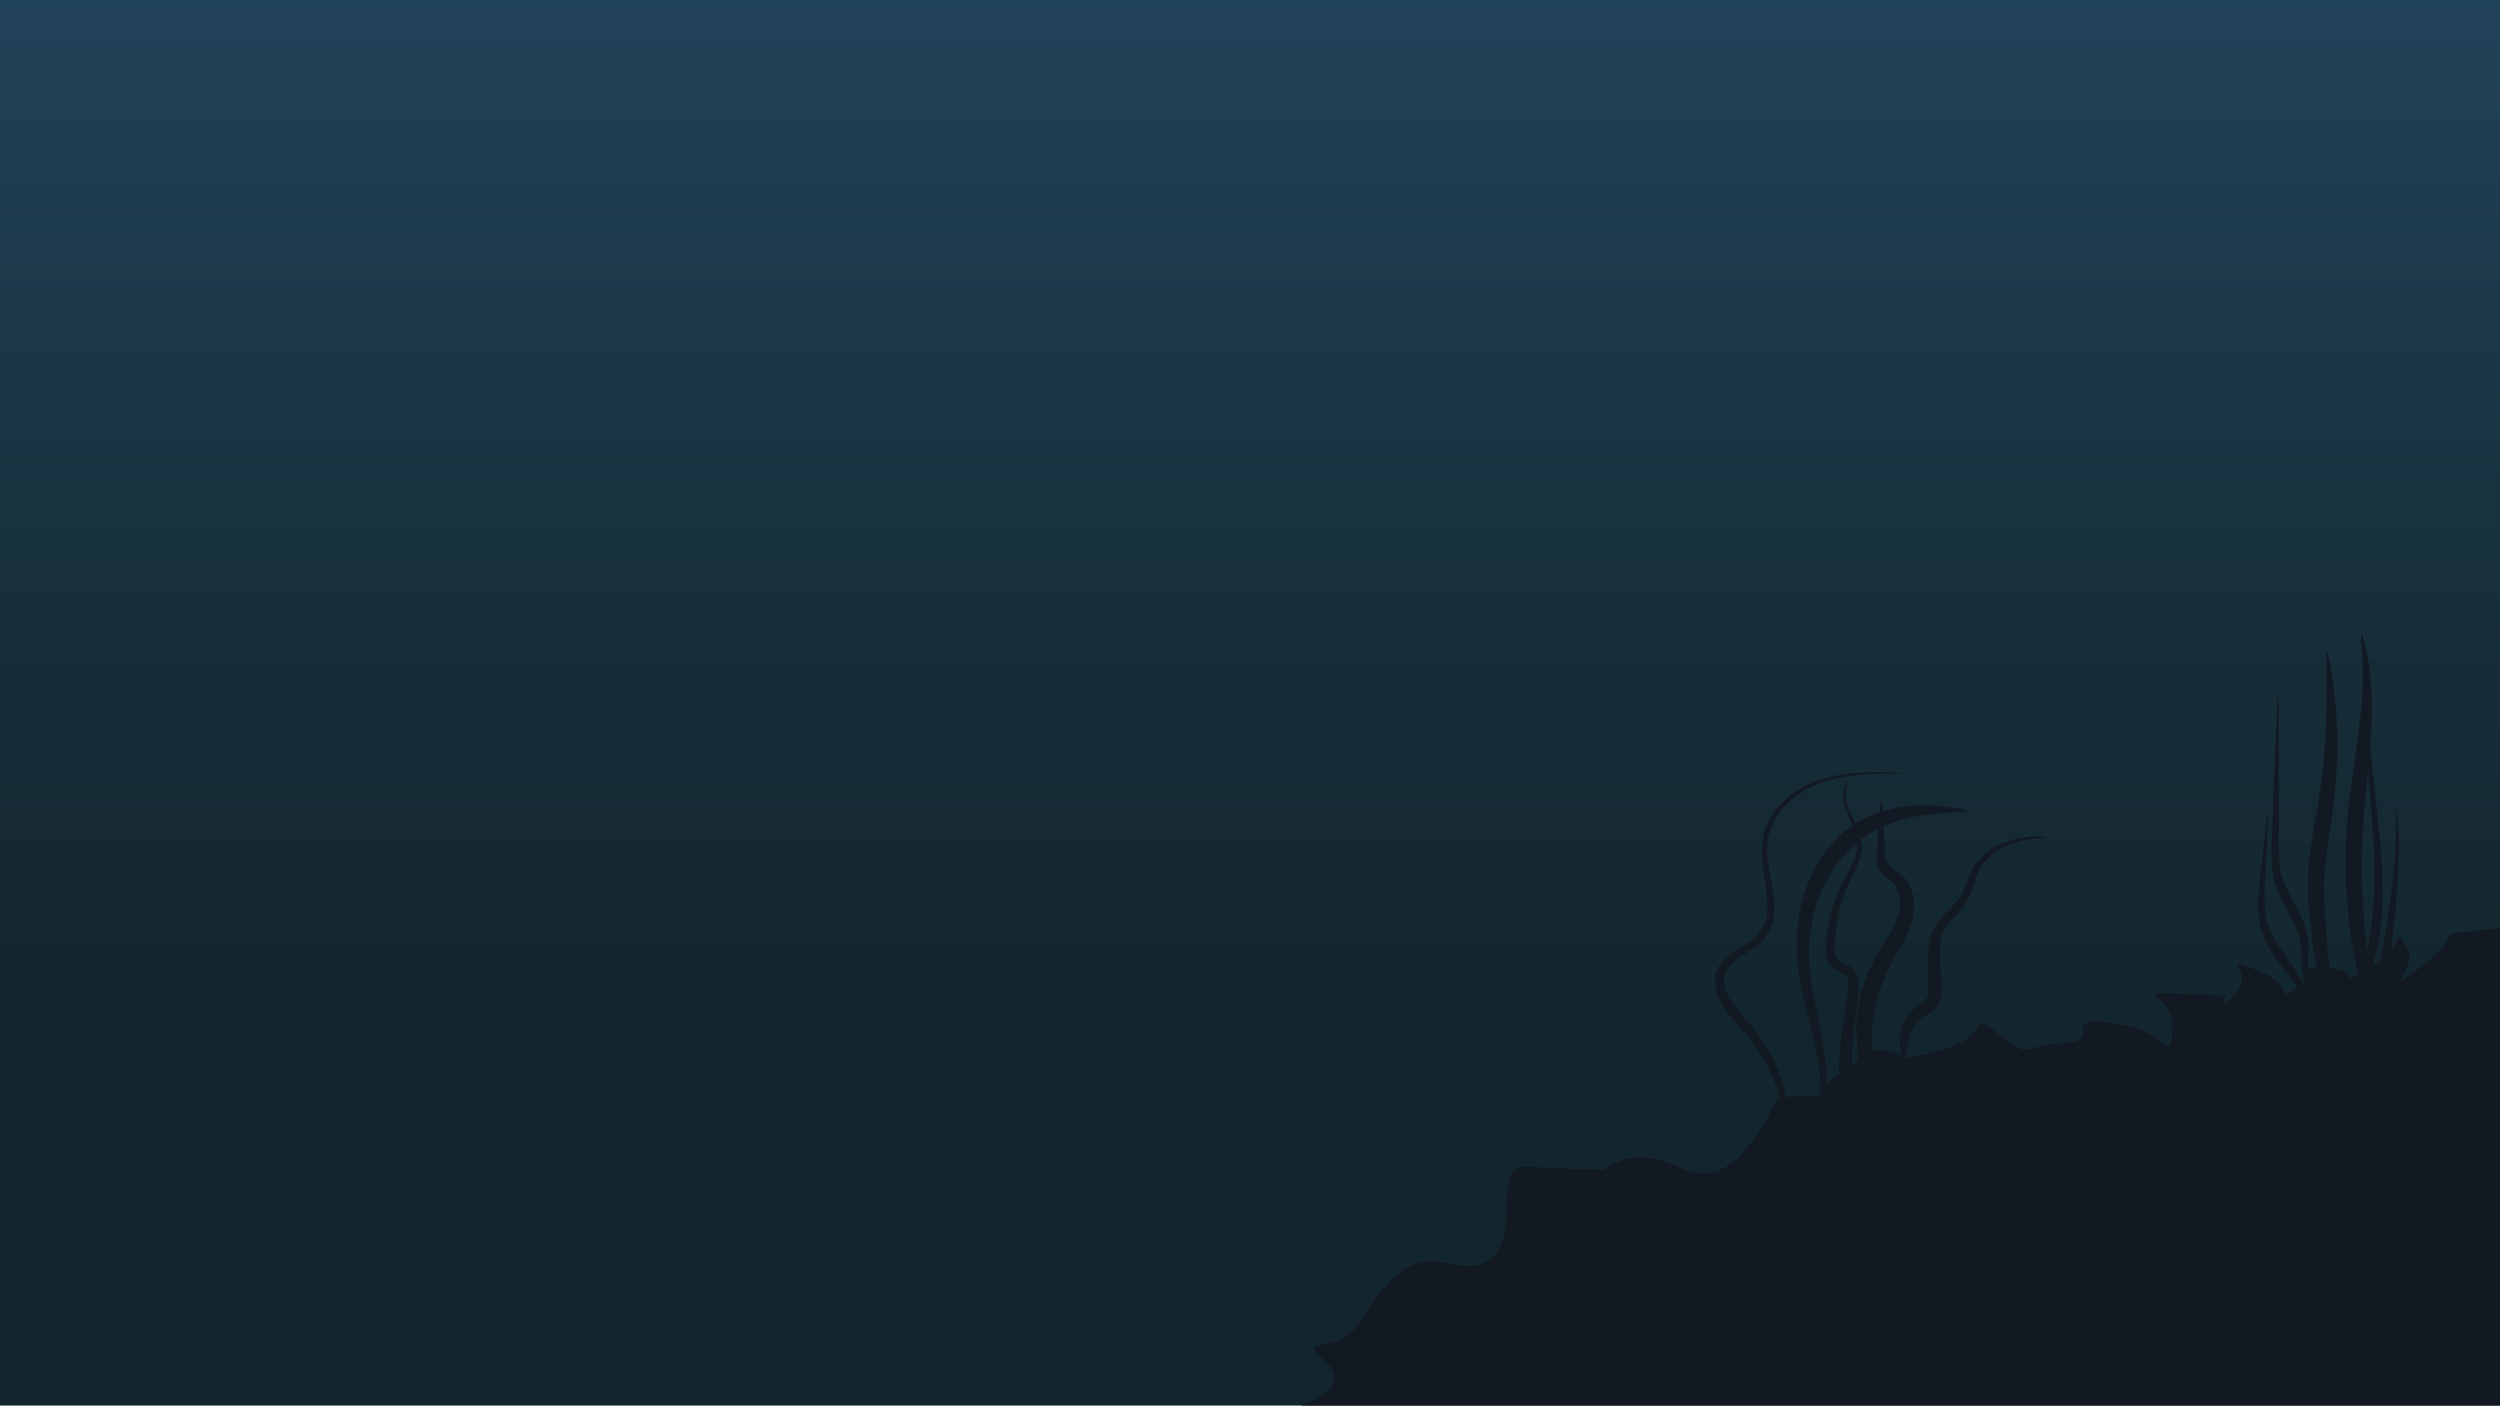
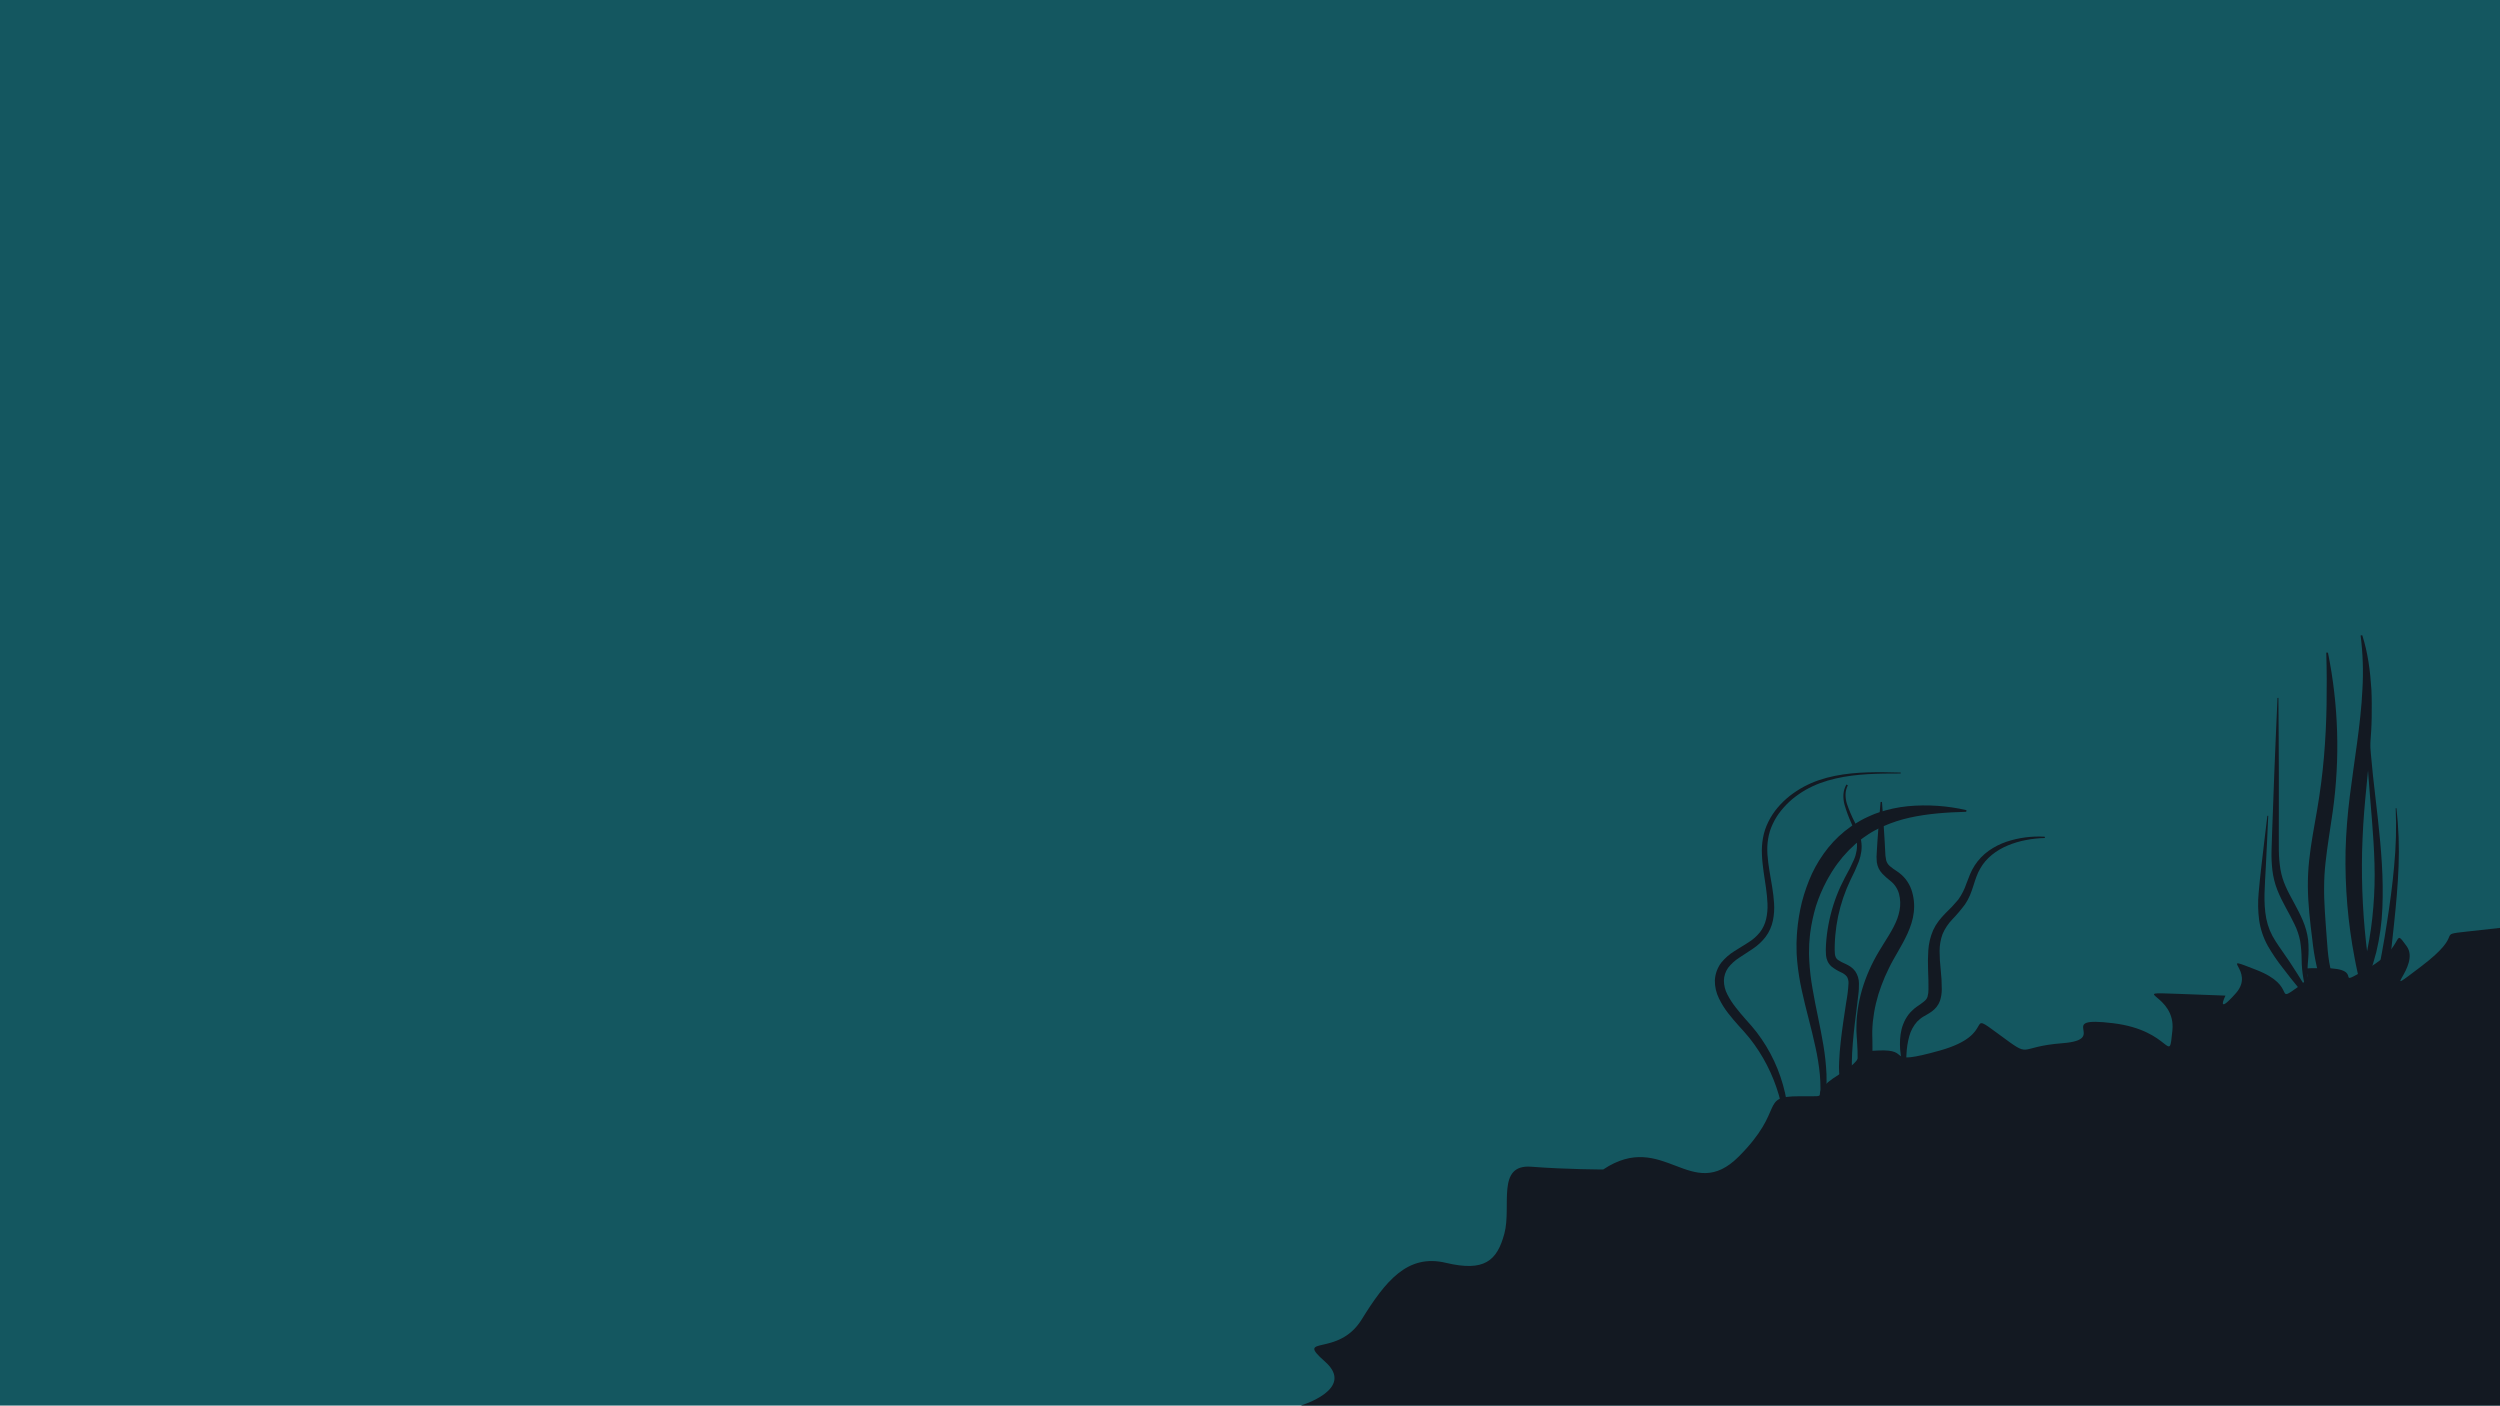
- <svg xmlns="http://www.w3.org/2000/svg" id="Layer_1" data-name="Layer 1" viewBox="0 0 1366 768">
+ <svg xmlns="http://www.w3.org/2000/svg" id="bg" viewBox="0 0 1366 768">
  <defs>
    <style>.cls-1{fill:url(#linear-gradient);}.cls-2{fill:#131922;}</style>
    <linearGradient id="linear-gradient" x1="683" y1="43.36" x2="683" y2="811.36" gradientTransform="translate(0 -43.36)" gradientUnits="userSpaceOnUse">
-       <stop offset="0" stop-color="#214359" />
-       <stop offset="0.05" stop-color="#204055" />
-       <stop offset="0.48" stop-color="#162d38" />
-       <stop offset="0.72" stop-color="#13262d" />
+       <stop offset="0" stop-color="#145760" />
+       <stop offset="1" stop-color="#145760" />
    </linearGradient>
  </defs>
  <rect id="sea" class="cls-1" width="1366" height="768" />
  <path class="cls-2" d="M1239.37,445.77c-.38,9.45-.9,18.89-1.35,28.34s-1.47,18.92.28,27.83a35.65,35.65,0,0,0,1.92,6.41,38,38,0,0,0,3.13,5.9c2.41,3.81,5.26,7.56,7.86,11.53l3.87,6c1.25,2,2.53,4,3.74,6,2.45,4.06,4.83,8.17,7,12.44l-.4.28c-3.33-3.43-6.43-7-9.45-10.68-1.53-1.81-3-3.68-4.47-5.52l-4.34-5.61a99,99,0,0,1-8.06-11.92,41,41,0,0,1-4.72-14.14,66.85,66.85,0,0,1-.27-14.54c.35-4.79.94-9.47,1.44-14.17,1.12-9.39,2.16-18.79,3.34-28.18Z" />
  <path class="cls-2" d="M1309.42,441.58a210.05,210.05,0,0,1,1.16,31.83c-.4,10.62-1.38,21.22-2.51,31.76l-1.7,15.83a99,99,0,0,1-3,15.85,57.59,57.59,0,0,1-6.53,15,32.81,32.81,0,0,1-11.69,11.26l-.29-.4a42.27,42.27,0,0,0,8.9-12.57,58.19,58.19,0,0,0,2.76-7.14c.42-1.2.73-2.45,1.1-3.68s.64-2.48.91-3.75c1.13-5,2-10.14,3-15.32s1.8-10.42,2.63-15.63c1.63-10.44,3.09-20.89,4-31.4a225.56,225.56,0,0,0,.84-31.63Z" />
  <path class="cls-2" d="M1244.93,381.32c.15,13.92.15,27.84.23,41.77V444c0,6.94-.06,14,0,20.83a71,71,0,0,0,.86,10.09,38.57,38.57,0,0,0,2.86,9.42c2.68,6.08,6.54,11.88,9.36,18.58a39.81,39.81,0,0,1,2.93,10.65,61.26,61.26,0,0,1,0,10.76,76.79,76.79,0,0,0-.3,10.24,19.37,19.37,0,0,0,2.88,9.56l-.38.32a18.55,18.55,0,0,1-4.76-9.57,63,63,0,0,1-1-10.61,69.5,69.5,0,0,0-.8-10.07,36.05,36.05,0,0,0-3.14-9.26c-2.8-6-6.7-11.91-9.36-18.71a43.85,43.85,0,0,1-2.67-10.66,74.54,74.54,0,0,1-.47-10.72c.16-7.05.48-13.94.72-20.91l.76-20.87c.59-13.91,1.12-27.82,1.77-41.73Z" />
  <path class="cls-2" d="M1294.88,375.86c-1.14,16,0,32,1.71,47.93s3.9,31.84,4.85,48a240,240,0,0,1,.3,24.3,124.88,124.88,0,0,1-3.35,24.21c-.55,2-1.08,4-1.66,5.91s-1.23,3.91-2,5.82a92.77,92.77,0,0,1-5.07,11.17l-1.48,2.69c-.49.89-1.07,1.74-1.61,2.6l-1.66,2.57c-.58.84-1.16,1.67-1.77,2.48-2.42,3.26-5,6.36-7.5,9.48l-.42-.28c1.92-3.55,4.06-7,6-10.44.49-.87,1-1.73,1.44-2.6L1284,547c.42-.9.91-1.75,1.31-2.66l1.18-2.71a109.44,109.44,0,0,0,4.06-11.07c.6-1.87,1.07-3.78,1.62-5.67s.89-3.83,1.32-5.74a195.22,195.22,0,0,0,3.29-23.42,209.86,209.86,0,0,0,.64-23.81C1297,456,1295.26,440,1294.1,424s-1.66-32.21.28-48.2Z" />
  <path class="cls-2" d="M1074.33,443.57c-10.54.27-20.95,1-30.87,3.19a76.4,76.4,0,0,0-14.25,4.65l-1.69.75-1.65.82c-1.11.53-2.17,1.15-3.23,1.76a35.57,35.57,0,0,0-3.06,2,28.89,28.89,0,0,0-2.94,2.13l-2.84,2.27-2.64,2.52c-.43.43-.91.8-1.3,1.27l-1.23,1.35-1.23,1.35-.61.68-.56.73c-.74,1-1.51,1.92-2.27,2.87s-1.38,2-2.08,3l-1,1.52-.93,1.6c-.61,1.07-1.29,2.1-1.84,3.21A84.35,84.35,0,0,0,992.26,495a94.67,94.67,0,0,0-3.16,14.75c-.2,1.25-.23,2.52-.36,3.77s-.22,2.52-.22,3.79l-.08,3.79.14,3.79a124.72,124.72,0,0,0,1.78,15.27c1.7,10.22,4.22,20.46,5.94,30.95A129.73,129.73,0,0,1,998,587.06a85.77,85.77,0,0,1-.94,16,58.91,58.91,0,0,1-4.48,15.38,45.22,45.22,0,0,1-9,13.13l-.66-.62a43.8,43.8,0,0,0,7.91-13.25,56.46,56.46,0,0,0,3.49-15,83,83,0,0,0,.06-15.44,123.33,123.33,0,0,0-2.46-15.3c-2.15-10.17-5.14-20.23-7.39-30.65A131.07,131.07,0,0,1,982,525.39l-.31-4.08-.06-4.08c-.06-1.36,0-2.72.08-4.09s.07-2.72.23-4.08a102.49,102.49,0,0,1,2.63-16.19,95.79,95.79,0,0,1,5.53-15.59A71,71,0,0,1,999,463.1a61,61,0,0,1,12.35-11.5,33.19,33.19,0,0,1,3.58-2.26c1.23-.7,2.4-1.49,3.69-2.07s2.51-1.25,3.82-1.76l1.93-.82,2-.69a72,72,0,0,1,16.12-3.49,100.79,100.79,0,0,1,32,2.16Z" />
  <path class="cls-2" d="M1028.31,438.14c.64,7.21,1,14.41,1.48,21.61l.28,5.41a23.6,23.6,0,0,0,.53,4.86,6.18,6.18,0,0,0,2,3.21,35.19,35.19,0,0,0,4,2.91A27.52,27.52,0,0,1,1039,478l1.18,1.15c.38.39.73.82,1.08,1.24a20.3,20.3,0,0,1,3.12,5.69,28,28,0,0,1,1.32,12.35,31.69,31.69,0,0,1-1.27,6,49.16,49.16,0,0,1-2.1,5.52c-1.59,3.55-3.46,6.81-5.25,9.94s-3.54,6.08-5,9.17a91.62,91.62,0,0,0-4.07,9.4,79.38,79.38,0,0,0-4.68,19.74c-.17,1.68-.27,3.36-.32,5,0,.73,0,1.58,0,2.49l.07,2.72c.08,3.67.08,7.38-.14,11.15-.12,1.89-.29,3.8-.59,5.75a27.13,27.13,0,0,1-1.6,6.11,15.38,15.38,0,0,1-.79,1.65,11.16,11.16,0,0,1-1.27,1.75l-.39.42a5.19,5.19,0,0,1-.49.43,6.09,6.09,0,0,1-1.1.76,7,7,0,0,1-1.32.57,10.13,10.13,0,0,1-1.41.3c-.45,0-.91,0-1.36,0a10.66,10.66,0,0,1-1.2-.22c-.2,0-.4-.09-.58-.15l-.49-.19c-.33-.13-.63-.25-1-.41a6.17,6.17,0,0,1-2.35-2.12,8.48,8.48,0,0,1-1-2,16.36,16.36,0,0,1-.81-3.33c-.15-1-.24-2-.29-3-.11-2-.09-3.84,0-5.71.14-3.74.47-7.39.87-11,.81-7.26,1.92-14.42,3-21.53a78.38,78.38,0,0,0,1.25-10.26,6.72,6.72,0,0,0-.81-3.66,8,8,0,0,0-3.19-2.41,25.24,25.24,0,0,1-5.15-3.09,8.86,8.86,0,0,1-2.26-2.94,10.41,10.41,0,0,1-.89-3.39,39.39,39.39,0,0,1,0-5.78c.12-1.85.28-3.69.51-5.52a90.62,90.62,0,0,1,5.39-21.38,92.31,92.31,0,0,1,4.6-10,99.47,99.47,0,0,0,4.79-9.5,19.77,19.77,0,0,0,1.57-9.93,39.28,39.28,0,0,0-3-10,74.72,74.72,0,0,1-3.77-10.24,17.74,17.74,0,0,1-.56-5.54,12.38,12.38,0,0,1,1.63-5.34l.79.43a11.38,11.38,0,0,0-1.27,5,16.64,16.64,0,0,0,.76,5.12,75.45,75.45,0,0,0,4.16,9.84,40.41,40.41,0,0,1,3.63,10.45,19.71,19.71,0,0,1,.08,5.74,27.67,27.67,0,0,1-1.37,5.5,102.18,102.18,0,0,1-4.53,10,90.48,90.48,0,0,0-4,9.79,87.38,87.38,0,0,0-4.33,20.61c-.16,1.75-.25,3.5-.3,5.25a36.75,36.75,0,0,0,.1,5,5.48,5.48,0,0,0,.53,1.8,3.68,3.68,0,0,0,1.07,1.26,22.15,22.15,0,0,0,4.21,2.24,20.93,20.93,0,0,1,2.71,1.51,10.39,10.39,0,0,1,2.61,2.53,12,12,0,0,1,2,6.61c0,1,0,2-.06,3,0,.45-.06,1-.1,1.43l-.14,1.4-.65,5.42c-.91,7.14-1.81,14.24-2.4,21.32-.29,3.54-.51,7.07-.54,10.54,0,1.73,0,3.44.16,5.08.07.82.16,1.62.29,2.36a9.21,9.21,0,0,0,.51,1.89,1.35,1.35,0,0,0,.22.42,1.06,1.06,0,0,0-.39-.3,2.26,2.26,0,0,0,.61.16c-.14,0-.3.12-.12-.09a3.59,3.59,0,0,0,.29-.45c.1-.27.24-.47.34-.8a20.78,20.78,0,0,0,.93-4.37c.19-1.61.29-3.3.33-5,.07-3.42-.09-6.91-.32-10.44l-.19-2.67c0-.89-.14-1.84-.15-2.91,0-1.91,0-3.83.11-5.74a78.67,78.67,0,0,1,4.77-22.29,92.21,92.21,0,0,1,4.58-10.37c1.74-3.35,3.72-6.58,5.62-9.61s3.78-6,5.27-8.92a40.62,40.62,0,0,0,2-4.48,28,28,0,0,0,1.22-4.5,20.37,20.37,0,0,0-.29-9,14,14,0,0,0-1.76-3.89,13.39,13.39,0,0,0-3-3.24,39.52,39.52,0,0,1-4.38-3.92,12.3,12.3,0,0,1-2-2.9,11.71,11.71,0,0,1-1-3.34,29.16,29.16,0,0,1,0-5.9l.33-5.4c.51-7.2,1-14.4,1.73-21.59Z" />
  <path class="cls-2" d="M876,639c33-22,48,19,74-7s11-33,33-33,1,1,22-12,1-12,21-13,2,9,34,0,13-23,32-9,9,7,35,5-5-14.86,27.52-10.93S1185,583,1187,563s-25-21,2-20l27,1s-5.71,11.48,5.64-1.26S1210,521,1233,530s9,19,23,9-10-10,14-10,3,12,24,0,13-23,21-12-17,30,8,11,7-17,25-19l18-2V768H710.68S741,759,724,744s7-2,20-23,25-36,46-31,28-1,32-16-4.58-38,14.71-36.5S876,639,876,639Z" />
-   <path class="cls-2" d="M1040.88,586.67a67.85,67.85,0,0,1-2.33-10.45,40,40,0,0,1-.08-11,28.05,28.05,0,0,1,.55-2.82c.12-.48.24-1,.39-1.41l.51-1.4a23.1,23.1,0,0,1,1.26-2.73c.23-.45.53-.87.8-1.3a12,12,0,0,1,.88-1.27A16.8,16.8,0,0,1,1045,552l1.15-1.05c.41-.32.82-.63,1.21-.91,1.59-1.12,3-2,4-2.89a7,7,0,0,0,1.21-1.25,4.52,4.52,0,0,0,.65-1.34,14.37,14.37,0,0,0,.5-4.07c.07-3.28-.09-6.69-.21-10.21a104.43,104.43,0,0,1,.1-10.88,33.29,33.29,0,0,1,2.68-11.18c.43-.89.88-1.77,1.38-2.62a27.38,27.38,0,0,1,1.64-2.4A45.82,45.82,0,0,1,1063,499a85.09,85.09,0,0,0,7-7.46,33.22,33.22,0,0,0,4.46-8.8c1.25-3.23,2.44-6.74,4.52-9.88a29.34,29.34,0,0,1,7.66-8,37.81,37.81,0,0,1,9.66-4.92,55.42,55.42,0,0,1,21-2.75v.7a60.81,60.81,0,0,0-10.36,1.12,49.8,49.8,0,0,0-9.88,2.95c-6.29,2.62-11.92,6.9-15.09,12.67-1.68,2.8-2.63,6-3.73,9.41-.54,1.68-1.12,3.4-1.84,5.11a28.86,28.86,0,0,1-2.71,5,87.71,87.71,0,0,1-7,8.26,26.58,26.58,0,0,0-5.27,7.95,27.36,27.36,0,0,0-1.63,9.29,93.36,93.36,0,0,0,.61,10.13,96.85,96.85,0,0,1,.59,10.81,20,20,0,0,1-1,6.29,11.69,11.69,0,0,1-1.83,3.28,13.64,13.64,0,0,1-2.52,2.43c-1.75,1.28-3.39,2.08-4.73,2.9-.33.2-.65.4-.94.6l-.84.66a14.55,14.55,0,0,0-1.6,1.44,19.47,19.47,0,0,0-4.3,8,44.12,44.12,0,0,0-1.54,9.9c-.23,3.43-.18,6.92-.18,10.46Z" />
+   <path class="cls-2" d="M1040.88,586.67a67.85,67.85,0,0,1-2.33-10.45,40,40,0,0,1-.08-11,28.05,28.05,0,0,1,.55-2.82c.12-.48.24-1,.39-1.41l.51-1.4a23.1,23.1,0,0,1,1.26-2.73c.23-.45.53-.87.8-1.3a12,12,0,0,1,.88-1.27A16.8,16.8,0,0,1,1045,552l1.15-1.05c.41-.32.82-.63,1.21-.91,1.59-1.12,3-2,4-2.89a7,7,0,0,0,1.21-1.25,4.52,4.52,0,0,0,.65-1.34,14.37,14.37,0,0,0,.5-4.07c.07-3.28-.09-6.69-.21-10.21a101.79,101.79,0,0,1,.11-10.88,33,33,0,0,1,2.67-11.18c.43-.89.88-1.77,1.38-2.62a27.38,27.38,0,0,1,1.64-2.4A45.82,45.82,0,0,1,1063,499a85.09,85.09,0,0,0,7-7.46,33.22,33.22,0,0,0,4.46-8.8c1.25-3.23,2.44-6.74,4.52-9.88a29.34,29.34,0,0,1,7.66-8,37.81,37.81,0,0,1,9.66-4.92,55.42,55.42,0,0,1,21-2.75v.7a60.81,60.81,0,0,0-10.36,1.12,49.8,49.8,0,0,0-9.88,2.95c-6.29,2.62-11.92,6.9-15.09,12.67-1.68,2.8-2.63,6-3.73,9.41-.54,1.68-1.12,3.4-1.84,5.11a28.86,28.86,0,0,1-2.71,5,87.71,87.71,0,0,1-7,8.26,26.58,26.58,0,0,0-5.27,7.95,27.36,27.36,0,0,0-1.63,9.29,93.36,93.36,0,0,0,.61,10.13,96.85,96.85,0,0,1,.59,10.81,20,20,0,0,1-1,6.29,11.69,11.69,0,0,1-1.83,3.28,13.64,13.64,0,0,1-2.52,2.43c-1.75,1.28-3.39,2.08-4.73,2.9-.33.2-.65.4-.94.6l-.84.66a14.55,14.55,0,0,0-1.6,1.44,19.47,19.47,0,0,0-4.3,8,44.12,44.12,0,0,0-1.54,9.9c-.23,3.43-.18,6.92-.18,10.46Z" />
  <path class="cls-2" d="M975,633.11a90.55,90.55,0,0,0-19.08-65.92l-2.81-3.31-3-3.32c-2-2.23-4-4.54-5.89-7a44.06,44.06,0,0,1-5-8.06,21.4,21.4,0,0,1-2.22-9.79,17.51,17.51,0,0,1,3.45-9.66,29.18,29.18,0,0,1,7.3-6.4c2.6-1.68,5.2-3.14,7.6-4.73a24.67,24.67,0,0,0,6.21-5.45,17.08,17.08,0,0,0,2.11-3.44,19,19,0,0,0,1.35-3.86,32,32,0,0,0,.74-8.4c-.2-5.78-1.32-11.64-2.15-17.6-.4-3-.77-6-.88-9.08a39.46,39.46,0,0,1,.57-9.25,32.27,32.27,0,0,1,2.94-8.84,37.91,37.91,0,0,1,5.07-7.73,47.51,47.51,0,0,1,6.61-6.39,55.89,55.89,0,0,1,7.64-5,58.23,58.23,0,0,1,8.35-3.63,70.7,70.7,0,0,1,8.76-2.33c11.87-2.38,23.95-2.09,35.87-1.79v.5c-11.92,0-24,.09-35.54,2.75a69,69,0,0,0-8.49,2.52,55.57,55.57,0,0,0-8,3.73,54.34,54.34,0,0,0-7.19,5,45.37,45.37,0,0,0-6.09,6.23,34.41,34.41,0,0,0-4.58,7.32,29.08,29.08,0,0,0-2.54,8.16c-1,5.64-.22,11.53.7,17.36s2.2,11.74,2.55,17.93a35.3,35.3,0,0,1-.65,9.41,22.66,22.66,0,0,1-1.5,4.62,21.19,21.19,0,0,1-2.48,4.24,29.22,29.22,0,0,1-7,6.52c-2.54,1.77-5.13,3.29-7.51,4.93a24.07,24.07,0,0,0-6,5.49,12.54,12.54,0,0,0-2.28,7,16.46,16.46,0,0,0,1.87,7.48,42.52,42.52,0,0,0,4.54,7.07c1.74,2.29,3.67,4.5,5.62,6.74l3,3.38,2.93,3.58a85.89,85.89,0,0,1,9.52,15.74,86.81,86.81,0,0,1,5.92,17.32,84.86,84.86,0,0,1,2.12,18.07,79,79,0,0,1-1.92,18Z" />
  <path class="cls-2" d="M1272,356.62a257.22,257.22,0,0,1,2.6,86.84c-.66,4.8-1.45,9.49-2.11,14.13s-1.37,9.2-1.81,13.7a120.79,120.79,0,0,0-.78,13.39c-.07,4.48.16,9,.42,13.65s.69,9.29,1,14,.67,9.3,1.38,13.52a45.82,45.82,0,0,0,1.4,6,27.92,27.92,0,0,0,2.3,5.32,22.13,22.13,0,0,0,1.6,2.39l2.34,2.86a22.63,22.63,0,0,1,2.52,3.86,12.6,12.6,0,0,1,1,2.64,9.24,9.24,0,0,1,.22,3.16,9.38,9.38,0,0,1-.84,3.05,11,11,0,0,1-1.48,2.27c-1,1.21-2,2-2.64,2.67a17,17,0,0,0-3.37,5,17.64,17.64,0,0,0-1.5,6.26,18.62,18.62,0,0,0,.77,6.77l-.8.41a19.83,19.83,0,0,1-1.47-14.27,19.07,19.07,0,0,1,3.19-6.6c.73-1,1.56-1.85,2.2-2.78a5.36,5.36,0,0,0,1.09-3,5.62,5.62,0,0,0-.87-3,15.53,15.53,0,0,0-2.08-2.71c-.79-.86-1.64-1.69-2.48-2.56a27.51,27.51,0,0,1-2.36-2.8,36.77,36.77,0,0,1-5.73-13.32,130.66,130.66,0,0,1-2.28-14.2c-.6-4.73-1.18-9.47-1.62-14.24s-.75-9.54-.79-14.34a125.42,125.42,0,0,1,.68-14.38c1-9.55,2.86-18.93,4.46-28.32s2.82-18.82,3.64-28.3,1.28-19,1.44-28.52.13-19.05-.17-28.58Z" />
  <path class="cls-2" d="M1290.74,347.1c3.09,9.56,4.37,19.67,5,29.74.24,5,.21,10.07.15,15.1s-.41,10-.78,15c-.72,9.93-1.82,19.71-2.7,29.37-.41,4.83-.88,9.62-1.13,14.4s-.52,9.56-.63,14.34a377.37,377.37,0,0,0,3.06,57.43l1,7.17,1.1,7.17c.39,2.41.77,4.76,1.21,7.26a65.85,65.85,0,0,1,1,7.86,30.52,30.52,0,0,1-.73,8.45,24.38,24.38,0,0,1-1.41,4c-.53,1.2-1.12,2.32-1.68,3.4a35.35,35.35,0,0,0-2.77,6.43,6.75,6.75,0,0,0-.28,3.09,4.54,4.54,0,0,0,1.65,2.67l-.43.79a5.71,5.71,0,0,1-2.64-2.92,8.11,8.11,0,0,1-.39-3.86,33.82,33.82,0,0,1,1.93-7.25,39.59,39.59,0,0,0,2-7,25.42,25.42,0,0,0-.11-7.18c-.7-4.79-2.23-9.5-3.37-14.31-.61-2.4-1.13-4.81-1.69-7.22s-1-4.83-1.48-7.26a282.39,282.39,0,0,1-5-59c.26-9.89,1.08-19.75,2.29-29.55s2.7-19.54,4-29.29,2.48-19.53,2.92-29.35a158.61,158.61,0,0,0-1-29.39Z" />
</svg>
